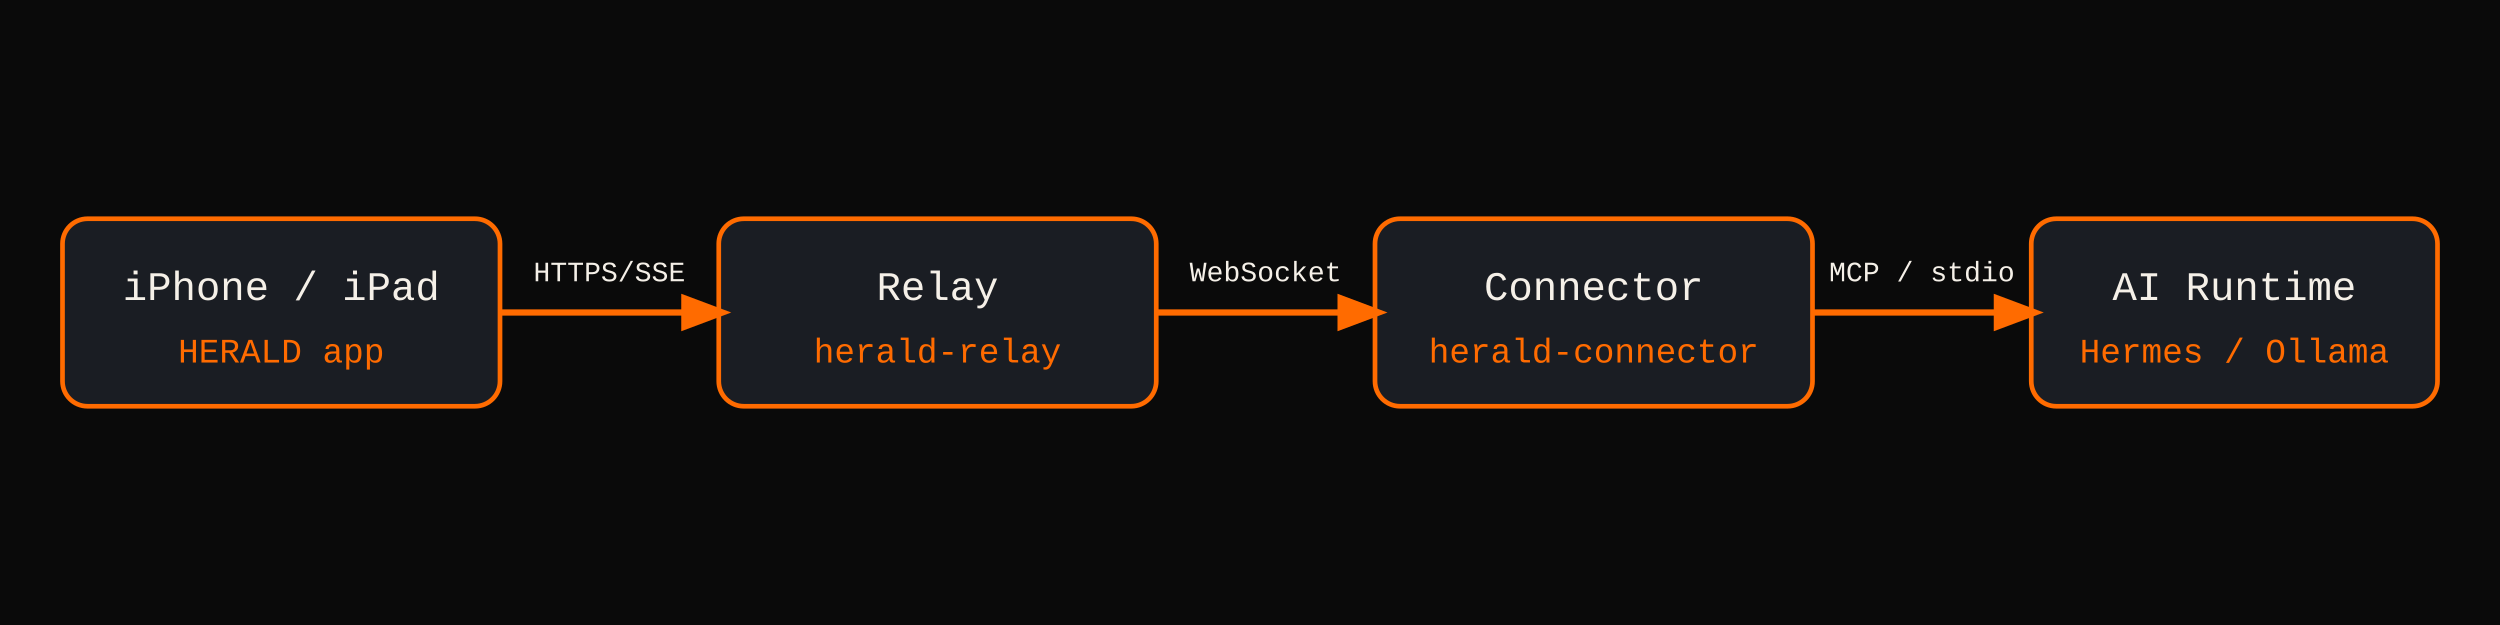
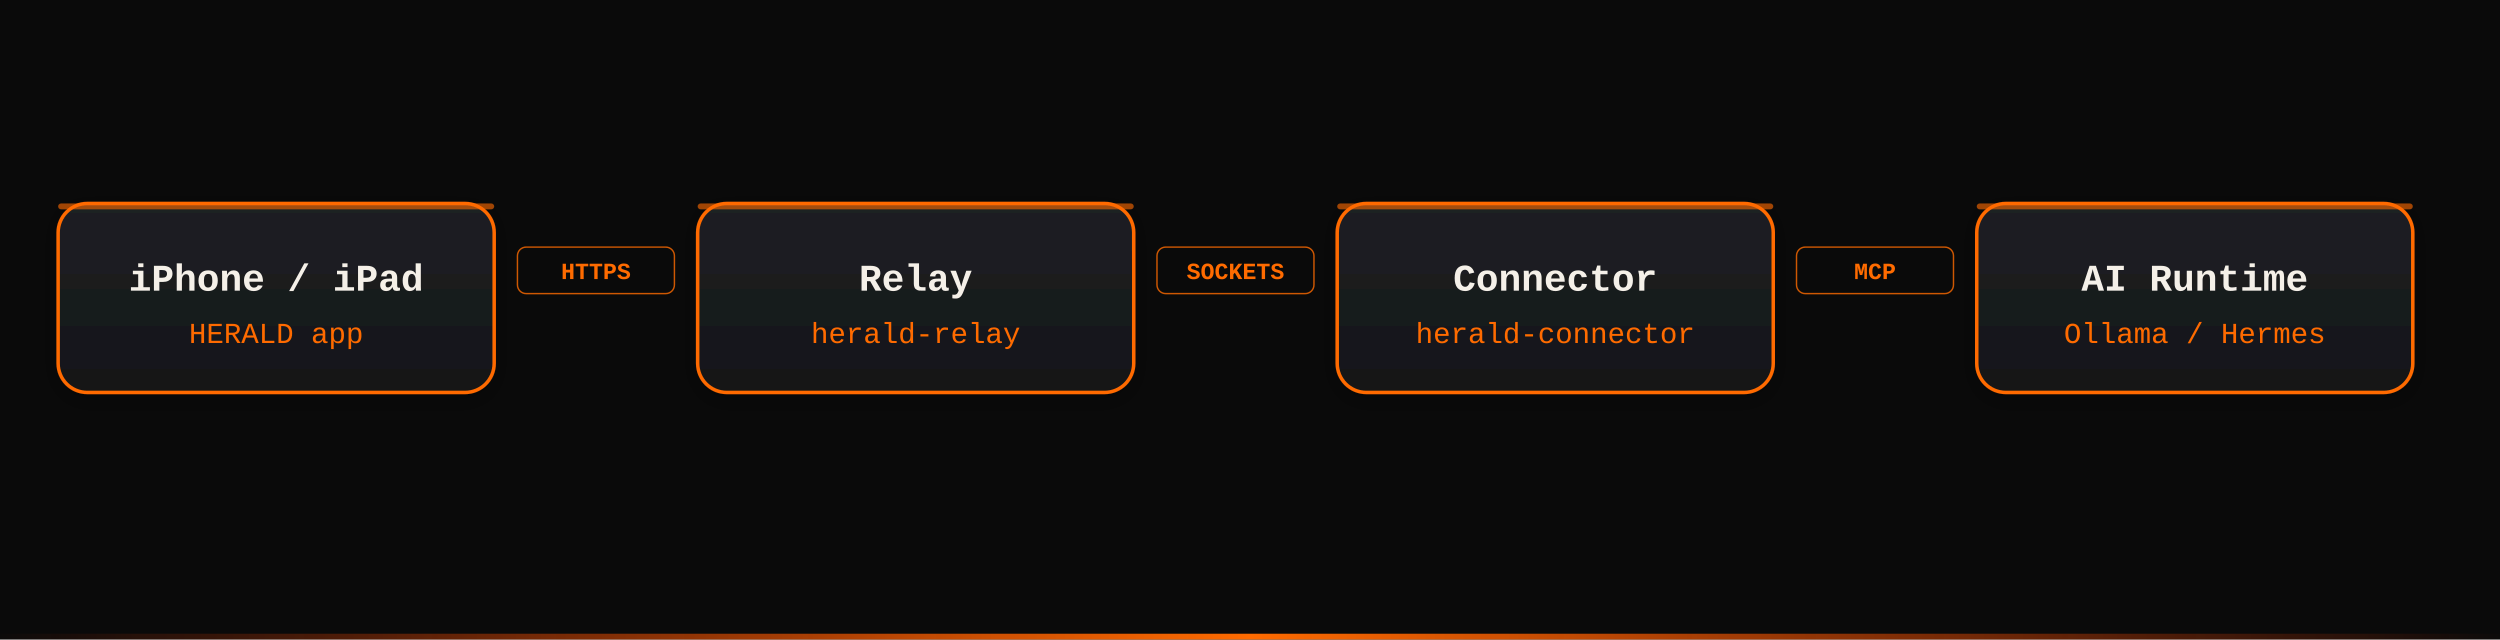
- <svg xmlns="http://www.w3.org/2000/svg" viewBox="0 0 800 200" width="800" height="200">
-   <rect width="800" height="200" fill="#0A0A0A" />
-   <rect x="20" y="70" width="140" height="60" rx="8" fill="#1A1D23" stroke="#FF6B00" stroke-width="1.5" />
-   <text x="90" y="96" font-family="'SF Mono', 'Courier New', monospace" font-size="13" fill="#F5F0E8" text-anchor="middle">iPhone / iPad</text>
-   <text x="90" y="116" font-family="'SF Mono', 'Courier New', monospace" font-size="11" fill="#FF6B00" text-anchor="middle">HERALD app</text>
-   <rect x="230" y="70" width="140" height="60" rx="8" fill="#1A1D23" stroke="#FF6B00" stroke-width="1.5" />
-   <text x="300" y="96" font-family="'SF Mono', 'Courier New', monospace" font-size="13" fill="#F5F0E8" text-anchor="middle">Relay</text>
-   <text x="300" y="116" font-family="'SF Mono', 'Courier New', monospace" font-size="11" fill="#FF6B00" text-anchor="middle">herald-relay</text>
-   <rect x="440" y="70" width="140" height="60" rx="8" fill="#1A1D23" stroke="#FF6B00" stroke-width="1.5" />
-   <text x="510" y="96" font-family="'SF Mono', 'Courier New', monospace" font-size="13" fill="#F5F0E8" text-anchor="middle">Connector</text>
-   <text x="510" y="116" font-family="'SF Mono', 'Courier New', monospace" font-size="11" fill="#FF6B00" text-anchor="middle">herald-connector</text>
-   <rect x="650" y="70" width="130" height="60" rx="8" fill="#1A1D23" stroke="#FF6B00" stroke-width="1.5" />
-   <text x="715" y="96" font-family="'SF Mono', 'Courier New', monospace" font-size="13" fill="#F5F0E8" text-anchor="middle">AI Runtime</text>
-   <text x="715" y="116" font-family="'SF Mono', 'Courier New', monospace" font-size="11" fill="#FF6B00" text-anchor="middle">Hermes / Ollama</text>
-   <line x1="160" y1="100" x2="230" y2="100" stroke="#FF6B00" stroke-width="2" marker-end="url(#arrow)" />
-   <line x1="370" y1="100" x2="440" y2="100" stroke="#FF6B00" stroke-width="2" marker-end="url(#arrow)" />
-   <line x1="580" y1="100" x2="650" y2="100" stroke="#FF6B00" stroke-width="2" marker-end="url(#arrow)" />
-   <text x="195" y="90" font-family="'SF Mono', 'Courier New', monospace" font-size="9" fill="#F5F0E8" text-anchor="middle">HTTPS/SSE</text>
-   <text x="405" y="90" font-family="'SF Mono', 'Courier New', monospace" font-size="9" fill="#F5F0E8" text-anchor="middle">WebSocket</text>
-   <text x="615" y="90" font-family="'SF Mono', 'Courier New', monospace" font-size="9" fill="#F5F0E8" text-anchor="middle">MCP / stdio</text>
+ <svg xmlns="http://www.w3.org/2000/svg" viewBox="0 0 860 220" width="860" height="220">
  <defs>
-     <marker id="arrow" markerWidth="8" markerHeight="8" refX="6" refY="3" orient="auto">
-       <path d="M0,0 L0,6 L8,3 z" fill="#FF6B00" />
+     <linearGradient id="nodeGrad" x1="0" y1="0" x2="0" y2="1">
+       <stop offset="0%" stop-color="#1E2024" />
+       <stop offset="100%" stop-color="#141618" />
+     </linearGradient>
+     <linearGradient id="accentLine" x1="0" y1="0" x2="1" y2="0">
+       <stop offset="0%" stop-color="#FF3D00" stop-opacity="0" />
+       <stop offset="50%" stop-color="#FF6B00" stop-opacity="1" />
+       <stop offset="100%" stop-color="#FF3D00" stop-opacity="0" />
+     </linearGradient>
+     <filter id="nodeShadow" x="-10%" y="-10%" width="120%" height="130%">
+       <feGaussianBlur in="SourceAlpha" stdDeviation="4" />
+       <feOffset dx="0" dy="2" />
+       <feComponentTransfer>
+         <feFuncA type="linear" slope="0.3" />
+       </feComponentTransfer>
+       <feMerge>
+         <feMergeNode />
+         <feMergeNode in="SourceGraphic" />
+       </feMerge>
+     </filter>
+     <filter id="glowFilter" x="-20%" y="-20%" width="140%" height="140%">
+       <feGaussianBlur in="SourceGraphic" stdDeviation="3" />
+       <feComponentTransfer>
+         <feFuncA type="linear" slope="0.5" />
+       </feComponentTransfer>
+       <feMerge>
+         <feMergeNode />
+         <feMergeNode in="SourceGraphic" />
+       </feMerge>
+     </filter>
+     <marker id="arrow" markerWidth="10" markerHeight="8" refX="8" refY="4" orient="auto">
+       <path d="M0,0 L0,8 L10,4 z" fill="#FF6B00" />
+     </marker>
+     <marker id="arrowGlow" markerWidth="10" markerHeight="8" refX="8" refY="4" orient="auto">
+       <path d="M0,0 L0,8 L10,4 z" fill="#FF6B00" filter="url(#glowFilter)" />
    </marker>
  </defs>
+   <rect width="860" height="220" fill="#0A0A0A" />
+   <g filter="url(#nodeShadow)">
+     <rect x="20" y="70" width="150" height="65" rx="10" fill="url(#nodeGrad)" stroke="#FF6B00" stroke-width="1.2" />
+     <rect x="20" y="70" width="150" height="2" rx="1" fill="#FF6B00" opacity="0.6" />
+     <text x="95" y="100" font-family="'SF Mono', 'Fira Code', 'Courier New', monospace" font-size="13" fill="#F5F0E8" text-anchor="middle" font-weight="600">iPhone / iPad</text>
+     <text x="95" y="118" font-family="'SF Mono', 'Fira Code', 'Courier New', monospace" font-size="10" fill="#FF6B00" text-anchor="middle" font-weight="500">HERALD app</text>
+   </g>
+   <g filter="url(#nodeShadow)">
+     <rect x="240" y="70" width="150" height="65" rx="10" fill="url(#nodeGrad)" stroke="#FF6B00" stroke-width="1.2" />
+     <rect x="240" y="70" width="150" height="2" rx="1" fill="#FF6B00" opacity="0.6" />
+     <text x="315" y="100" font-family="'SF Mono', 'Fira Code', 'Courier New', monospace" font-size="13" fill="#F5F0E8" text-anchor="middle" font-weight="600">Relay</text>
+     <text x="315" y="118" font-family="'SF Mono', 'Fira Code', 'Courier New', monospace" font-size="10" fill="#FF6B00" text-anchor="middle" font-weight="500">herald-relay</text>
+   </g>
+   <g filter="url(#nodeShadow)">
+     <rect x="460" y="70" width="150" height="65" rx="10" fill="url(#nodeGrad)" stroke="#FF6B00" stroke-width="1.2" />
+     <rect x="460" y="70" width="150" height="2" rx="1" fill="#FF6B00" opacity="0.6" />
+     <text x="535" y="100" font-family="'SF Mono', 'Fira Code', 'Courier New', monospace" font-size="13" fill="#F5F0E8" text-anchor="middle" font-weight="600">Connector</text>
+     <text x="535" y="118" font-family="'SF Mono', 'Fira Code', 'Courier New', monospace" font-size="10" fill="#FF6B00" text-anchor="middle" font-weight="500">herald-connector</text>
+   </g>
+   <g filter="url(#nodeShadow)">
+     <rect x="680" y="70" width="150" height="65" rx="10" fill="url(#nodeGrad)" stroke="#FF6B00" stroke-width="1.2" />
+     <rect x="680" y="70" width="150" height="2" rx="1" fill="#FF6B00" opacity="0.6" />
+     <text x="755" y="100" font-family="'SF Mono', 'Fira Code', 'Courier New', monospace" font-size="13" fill="#F5F0E8" text-anchor="middle" font-weight="600">AI Runtime</text>
+     <text x="755" y="118" font-family="'SF Mono', 'Fira Code', 'Courier New', monospace" font-size="10" fill="#FF6B00" text-anchor="middle" font-weight="500">Ollama / Hermes</text>
+   </g>
+   <line x1="170" y1="102" x2="240" y2="102" stroke="#FF6B00" stroke-width="1.5" marker-end="url(#arrow)" filter="url(#glowFilter)" />
+   <line x1="390" y1="102" x2="460" y2="102" stroke="#FF6B00" stroke-width="1.5" marker-end="url(#arrow)" filter="url(#glowFilter)" />
+   <line x1="610" y1="102" x2="680" y2="102" stroke="#FF6B00" stroke-width="1.5" marker-end="url(#arrow)" filter="url(#glowFilter)" />
+   <rect x="178" y="85" width="54" height="16" rx="3" fill="#0A0A0A" stroke="#FF6B00" stroke-width="0.5" opacity="0.8" />
+   <text x="205" y="96" font-family="'SF Mono', 'Fira Code', 'Courier New', monospace" font-size="8" fill="#FF6B00" text-anchor="middle" font-weight="600">HTTPS</text>
+   <rect x="398" y="85" width="54" height="16" rx="3" fill="#0A0A0A" stroke="#FF6B00" stroke-width="0.5" opacity="0.8" />
+   <text x="425" y="96" font-family="'SF Mono', 'Fira Code', 'Courier New', monospace" font-size="8" fill="#FF6B00" text-anchor="middle" font-weight="600">SOCKETS</text>
+   <rect x="618" y="85" width="54" height="16" rx="3" fill="#0A0A0A" stroke="#FF6B00" stroke-width="0.5" opacity="0.8" />
+   <text x="645" y="96" font-family="'SF Mono', 'Fira Code', 'Courier New', monospace" font-size="8" fill="#FF6B00" text-anchor="middle" font-weight="600">MCP</text>
+   <rect x="0" y="218" width="860" height="2" fill="url(#accentLine)" />
</svg>
